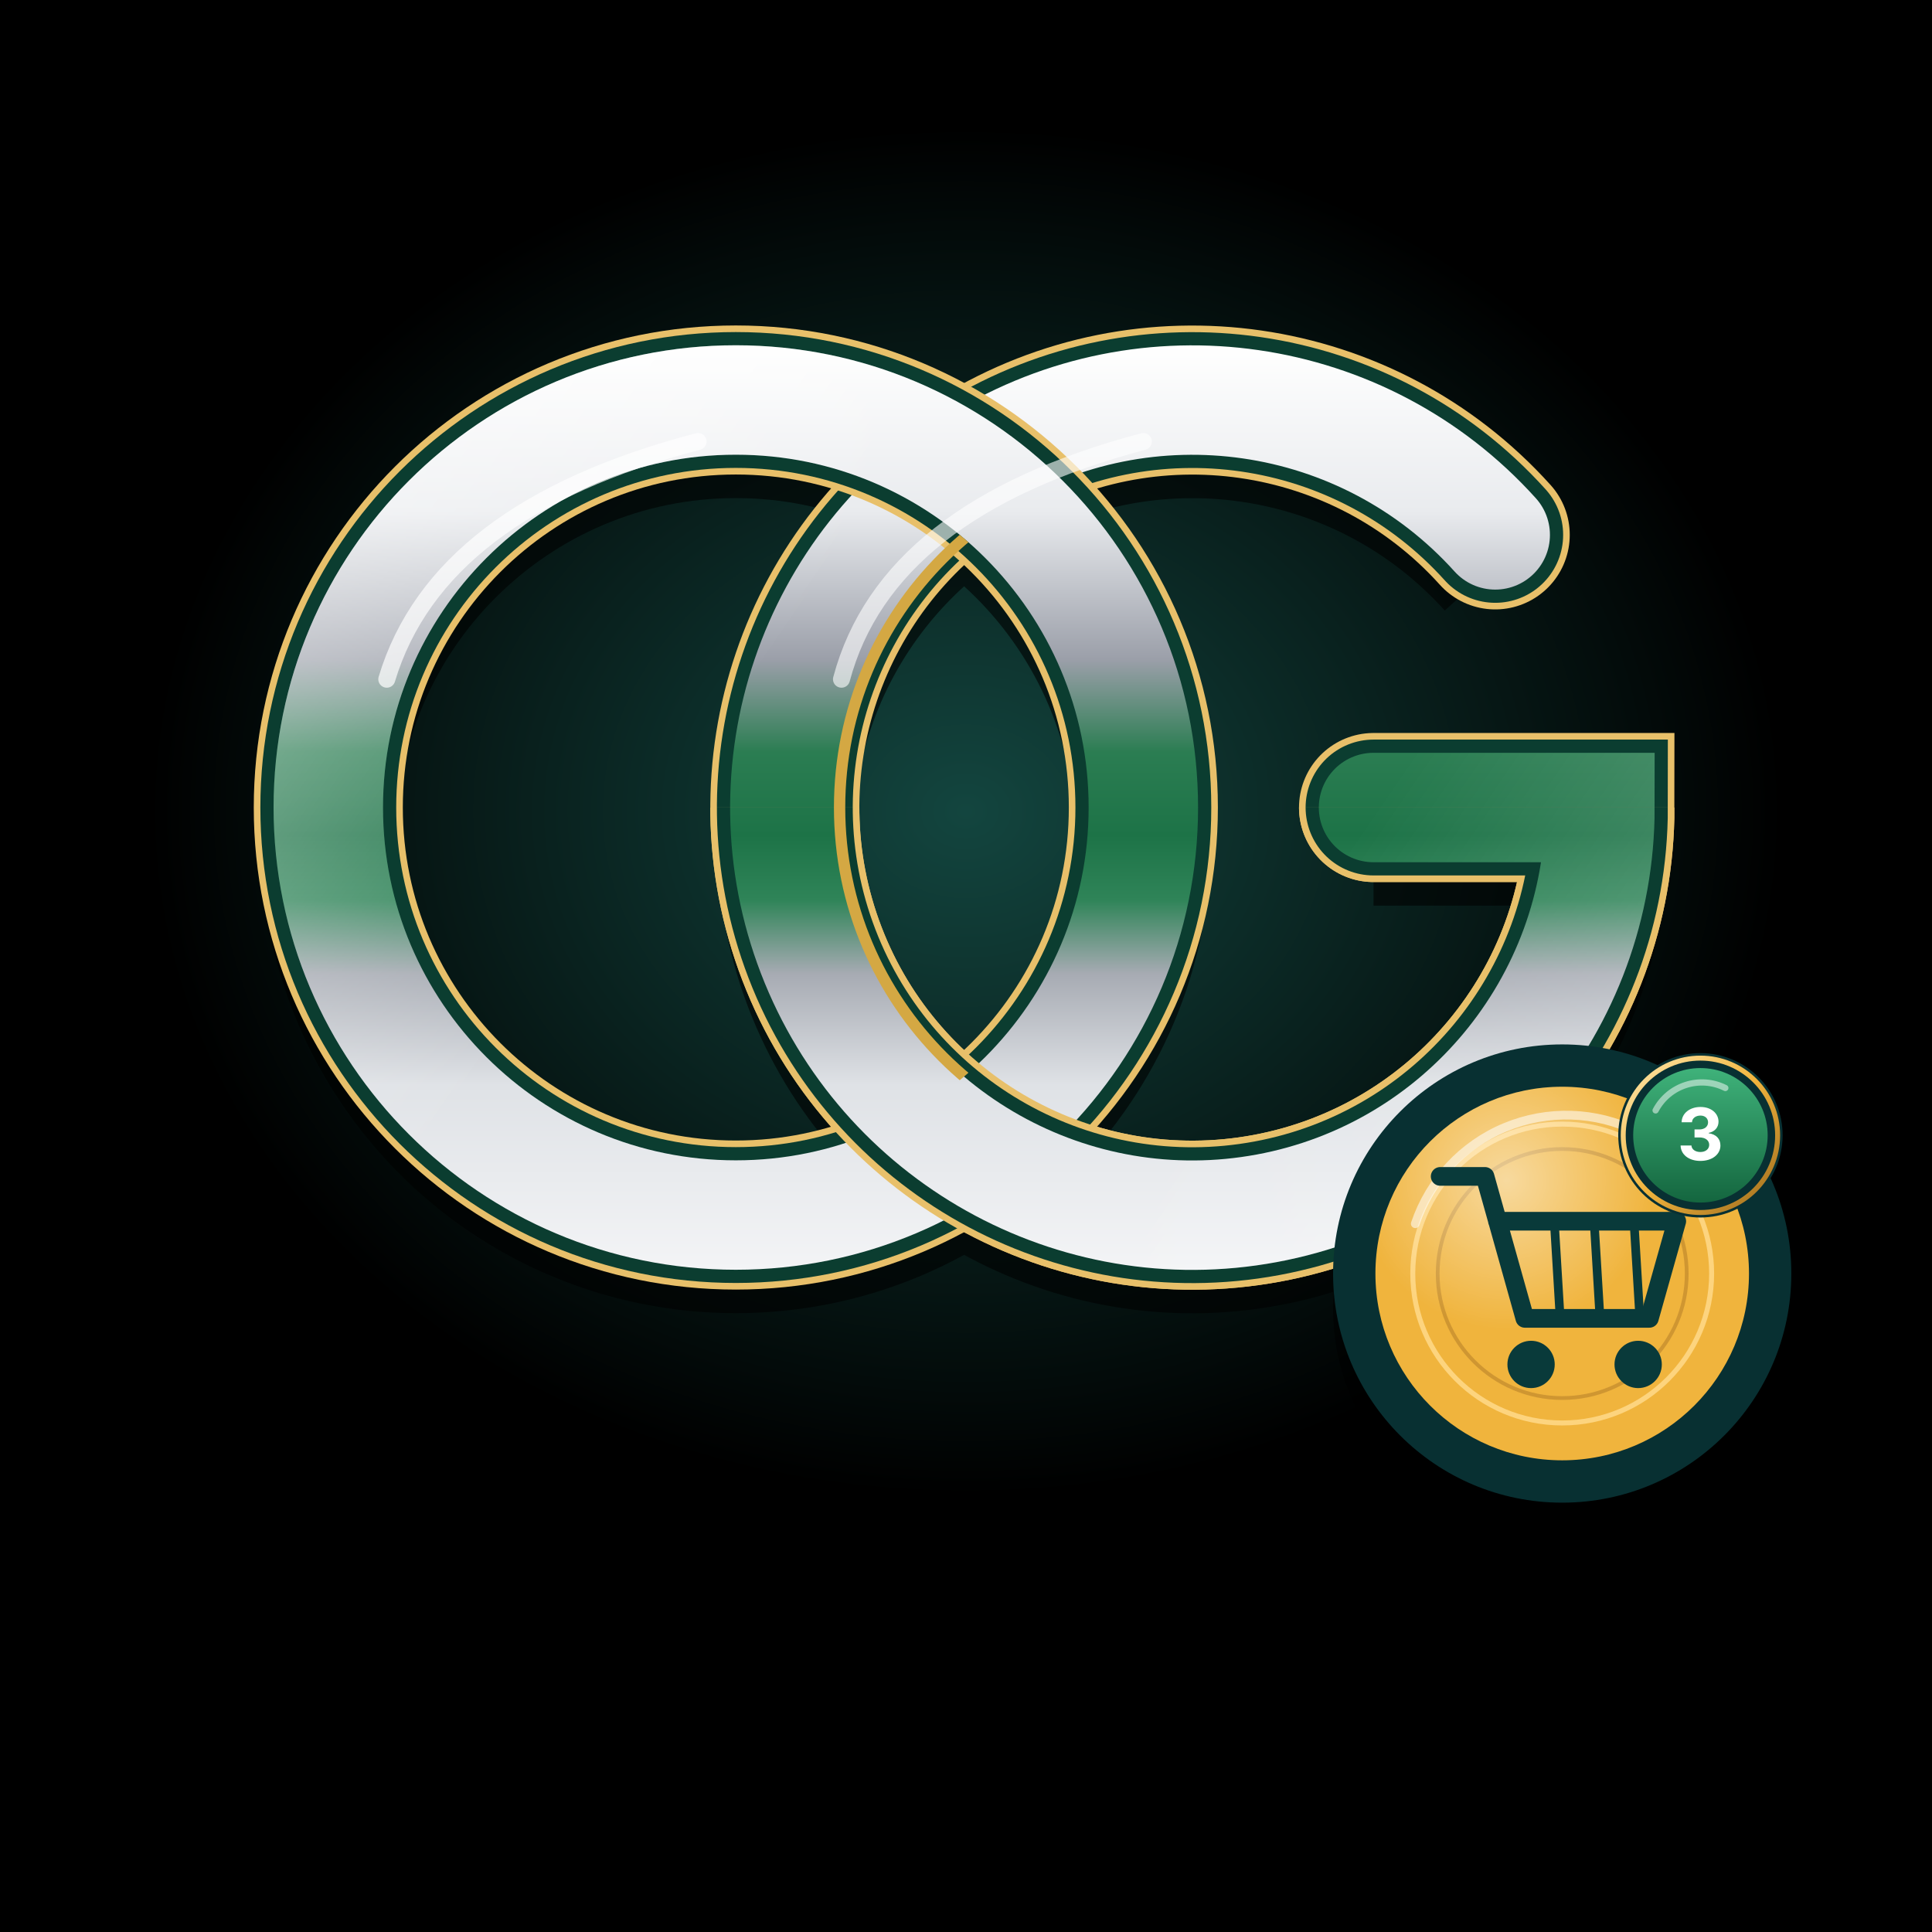
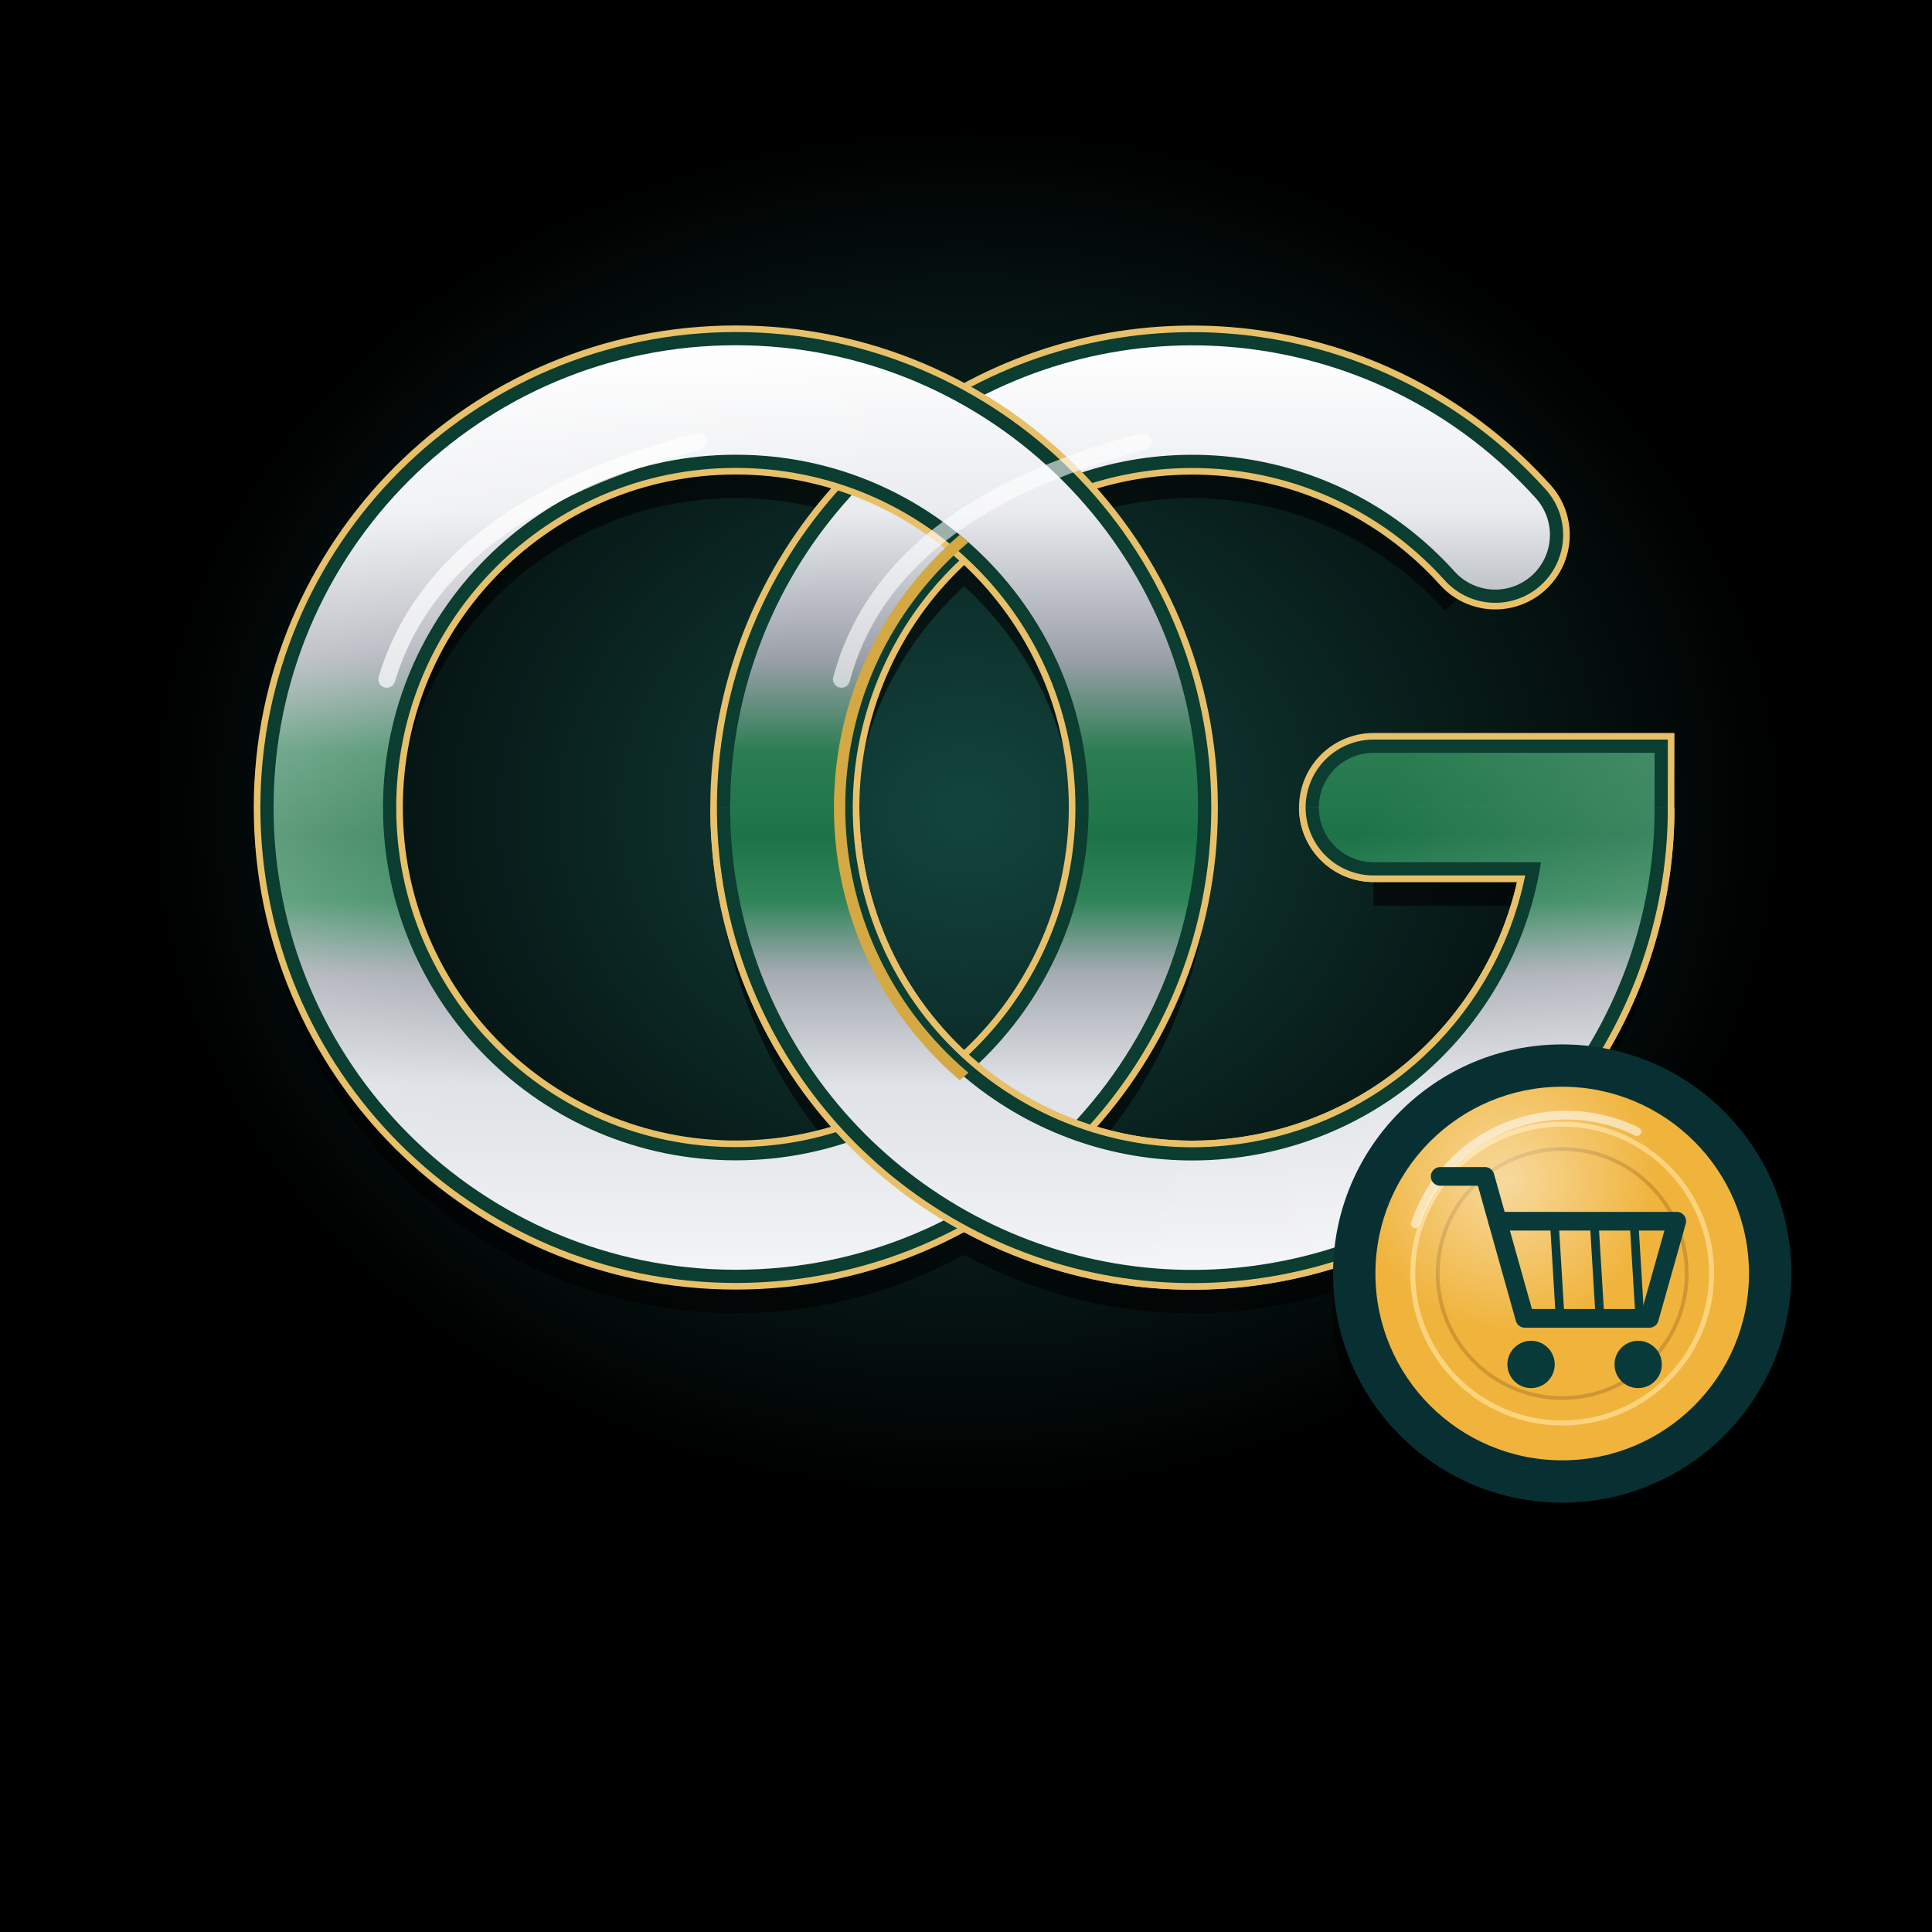
<svg xmlns="http://www.w3.org/2000/svg" xmlns:xlink="http://www.w3.org/1999/xlink" viewBox="0 0 1024 1024" width="4096" height="4096">
  <defs>
    <linearGradient id="bg" x1="0" y1="0" x2="0" y2="1">
      <stop offset="0" stop-color="#0b3a3c" />
      <stop offset="1" stop-color="#062022" />
    </linearGradient>
    <radialGradient id="bgr" cx="0.5" cy="0.44" r="0.75">
      <stop offset="0" stop-color="#16675f" />
      <stop offset=".5" stop-color="#0a383a" />
      <stop offset="1" stop-color="#031a1c" />
    </radialGradient>
    <radialGradient id="halo" cx=".5" cy=".5" r=".5">
      <stop offset="0" stop-color="#2a9a8c" stop-opacity=".45" />
      <stop offset="1" stop-color="#2a9a8c" stop-opacity="0" />
    </radialGradient>
    <linearGradient id="metal" gradientUnits="userSpaceOnUse" x1="0" y1="265" x2="0" y2="755">
      <stop offset="0" stop-color="#ffffff" />
      <stop offset=".18" stop-color="#e9ebee" />
      <stop offset=".34" stop-color="#9b9fa9" />
      <stop offset=".44" stop-color="#2b7d52" />
      <stop offset=".53" stop-color="#1d7347" />
      <stop offset=".6" stop-color="#2f8458" />
      <stop offset=".68" stop-color="#a7abb3" />
      <stop offset=".8" stop-color="#dfe2e6" />
      <stop offset="1" stop-color="#f3f4f6" />
    </linearGradient>
    <linearGradient id="gold" x1="0" y1="0" x2="0" y2="1">
      <stop offset="0" stop-color="#ffeca8" />
      <stop offset=".35" stop-color="#e2b856" />
      <stop offset=".7" stop-color="#b0822c" />
      <stop offset="1" stop-color="#e8c468" />
    </linearGradient>
    <linearGradient id="goldtxt" gradientUnits="userSpaceOnUse" x1="0" y1="0" x2="0" y2="1">
      <stop offset="0" stop-color="#ffeca8" />
      <stop offset=".4" stop-color="#e2b856" />
      <stop offset=".75" stop-color="#b0822c" />
      <stop offset="1" stop-color="#e8c468" />
    </linearGradient>
    <linearGradient id="dot" x1="0" y1="0" x2="0" y2="1">
      <stop offset="0" stop-color="#fff" />
      <stop offset="1" stop-color="#cdd6d6" />
    </linearGradient>
    <linearGradient id="sheen" gradientUnits="userSpaceOnUse" x1="150" y1="260" x2="880" y2="760">
      <stop offset="0" stop-color="#fff" stop-opacity=".55" />
      <stop offset=".35" stop-color="#fff" stop-opacity="0" />
      <stop offset=".7" stop-color="#fff" stop-opacity="0" />
      <stop offset="1" stop-color="#fff" stop-opacity=".28" />
    </linearGradient>
    <linearGradient id="rim" x1="0" y1="0" x2="1" y2="1">
      <stop offset="0" stop-color="#FFE9B0" />
      <stop offset=".5" stop-color="#F0B43D" />
      <stop offset="1" stop-color="#9C6A1C" />
    </linearGradient>
    <linearGradient id="emer" x1="0" y1="0" x2="0" y2="1">
      <stop offset="0" stop-color="#3FB27A" />
      <stop offset="1" stop-color="#14663F" />
    </linearGradient>
    <radialGradient id="vig" cx=".5" cy=".46" r=".75">
      <stop offset=".55" stop-color="#000" stop-opacity="0" />
      <stop offset="1" stop-color="#000" stop-opacity=".5" />
    </radialGradient>
    <linearGradient id="beam" x1="0" y1="0" x2="0" y2="1">
      <stop offset="0" stop-color="#bff3e6" stop-opacity=".055" />
      <stop offset="1" stop-color="#bff3e6" stop-opacity="0" />
    </linearGradient>
    <radialGradient id="cgloss" cx=".35" cy=".25" r=".8">
      <stop offset="0" stop-color="#fff" stop-opacity=".5" />
      <stop offset=".5" stop-color="#fff" stop-opacity="0" />
    </radialGradient>
    <clipPath id="lowerhalf">
      <rect x="0" y="510" width="1024" height="400" />
    </clipPath>
    <clipPath id="ohole">
      <circle cx="390" cy="510" r="187" />
    </clipPath>
    <g id="ogmark">
      <g opacity=".6" transform="translate(0 16)">
        <circle cx="390" cy="510" r="216" fill="none" stroke="#000" stroke-width="72" />
        <path d="M792.5 365.5 A216 216 0 1 0 848 510 L728 510" fill="none" stroke="#000" stroke-width="72" />
      </g>
      <g opacity=".4">
        <circle cx="390" cy="510" r="216" fill="none" stroke="#e2ba60" stroke-width="76" />
        <path d="M792.5 365.5 A216 216 0 1 0 848 510 L728 510" fill="none" stroke="#e2ba60" stroke-width="76" />
      </g>
      <path d="M792.5 365.5 A216 216 0 1 0 848 510 L728 510" fill="none" stroke="#E8C06A" stroke-width="79" stroke-linecap="round" />
      <path d="M792.5 365.5 A216 216 0 1 0 848 510 L728 510" fill="none" stroke="#0b3d30" stroke-width="72" stroke-linecap="round" />
      <path d="M792.5 365.5 A216 216 0 1 0 848 510 L728 510" fill="none" stroke="url(#metal)" stroke-width="58" stroke-linecap="round" />
      <path d="M792.5 365.5 A216 216 0 1 0 848 510 L728 510" fill="none" stroke="url(#sheen)" stroke-width="58" stroke-linecap="round" />
      <circle cx="390" cy="510" r="216" fill="none" stroke="#E8C06A" stroke-width="79" />
      <circle cx="390" cy="510" r="216" fill="none" stroke="#0b3d30" stroke-width="72" />
      <circle cx="390" cy="510" r="216" fill="none" stroke="url(#metal)" stroke-width="58" />
      <circle cx="390" cy="510" r="216" fill="none" stroke="url(#sheen)" stroke-width="58" />
      <g clip-path="url(#lowerhalf)">
        <path d="M792.5 365.5 A216 216 0 1 0 848 510 L728 510" fill="none" stroke="#E8C06A" stroke-width="79" stroke-linecap="round" />
        <path d="M792.5 365.5 A216 216 0 1 0 848 510 L728 510" fill="none" stroke="#0b3d30" stroke-width="72" stroke-linecap="round" />
        <path d="M792.5 365.5 A216 216 0 1 0 848 510 L728 510" fill="none" stroke="url(#metal)" stroke-width="58" stroke-linecap="round" />
        <path d="M792.5 365.5 A216 216 0 1 0 848 510 L728 510" fill="none" stroke="url(#sheen)" stroke-width="58" stroke-linecap="round" />
      </g>
      <g clip-path="url(#ohole)">
        <circle cx="632" cy="510" r="187" fill="none" stroke="#d4a843" stroke-width="6" />
      </g>
      <path d="M205 442 Q232 352 370 316" fill="none" stroke="#fff" stroke-opacity=".7" stroke-width="9" stroke-linecap="round" />
      <path d="M446 442 Q470 352 606 316" fill="none" stroke="#fff" stroke-opacity=".6" stroke-width="9" stroke-linecap="round" />
    </g>
    <g id="cart">
      <circle r="184" fill="#000" opacity=".55" transform="translate(0 28)" />
      <circle r="184" fill="#083032" />
      <circle r="150" fill="#F0B43D" />
      <circle r="120" fill="none" stroke="#FFD98A" stroke-opacity=".85" stroke-width="4" />
      <circle r="100" fill="none" stroke="#B9822A" stroke-opacity=".6" stroke-width="3" />
      <circle r="150" fill="url(#cgloss)" />
      <path d="M-118 -40 A128 128 0 0 1 60 -114" fill="none" stroke="#fff" stroke-opacity=".55" stroke-width="7" stroke-linecap="round" />
      <g fill="none" stroke="#093a3a" stroke-linecap="round" stroke-linejoin="round">
        <polyline points="-98,-78 -62,-78 -30,36 70,36 92,-42 -52,-42" stroke-width="15" />
        <g stroke-width="7">
          <line x1="-6" y1="-36" x2="-2" y2="30" />
          <line x1="26" y1="-36" x2="30" y2="30" />
          <line x1="58" y1="-36" x2="62" y2="30" />
        </g>
      </g>
      <circle cx="-25" cy="73" r="19" fill="#093a3a" />
      <circle cx="61" cy="73" r="19" fill="#093a3a" />
-       <g transform="translate(111 -111)">
-         <circle r="66" fill="#083032" />
-         <circle r="62" fill="none" stroke="url(#rim)" stroke-width="4" />
-         <circle r="54" fill="url(#emer)" />
-         <path d="M-36 -20 A42 42 0 0 1 20 -38" fill="none" stroke="#fff" stroke-opacity=".5" stroke-width="5" stroke-linecap="round" />
-         <text y="20" text-anchor="middle" font-family="Inter, Arial, sans-serif" font-weight="700" font-size="58" fill="#fff">3</text>
-       </g>
    </g>
  </defs>
  <rect width="1024" height="1024" fill="url(#bgr)" />
  <polygon points="380,0 644,0 900,1024 124,1024" fill="url(#beam)" />
  <circle cx="512" cy="450" r="375" fill="none" stroke="#d6ac54" stroke-opacity="0.2" stroke-width="1.2" />
  <circle cx="512" cy="450" r="462" fill="none" stroke="#d6ac54" stroke-opacity="0.15" stroke-width="1.2" />
  <circle cx="512" cy="450" r="550" fill="none" stroke="#d6ac54" stroke-opacity="0.1" stroke-width="1.2" />
  <circle cx="512" cy="450" r="650" fill="none" stroke="#d6ac54" stroke-opacity="0.07" stroke-width="1.2" />
  <circle cx="1032" cy="488" r="1.9" fill="#f0cd78" opacity="0.47" />
  <circle cx="-87" cy="593" r="3.0" fill="#f0cd78" opacity="0.52" />
  <circle cx="192" cy="904" r="3.3" fill="#f0cd78" opacity="0.53" />
  <circle cx="145" cy="956" r="3.6" fill="#f0cd78" opacity="0.48" />
  <circle cx="1169" cy="349" r="2.7" fill="#f0cd78" opacity="0.41" />
  <circle cx="825" cy="988" r="3.8" fill="#f0cd78" opacity="0.39" />
  <circle cx="301" cy="-92" r="3.2" fill="#f0cd78" opacity="0.27" />
  <circle cx="612" cy="-74" r="3.1" fill="#f0cd78" opacity="0.37" />
  <circle cx="83" cy="29" r="3.0" fill="#f0cd78" opacity="0.49" />
  <circle cx="892" cy="517" r="2.4" fill="#f0cd78" opacity="0.46" />
  <circle cx="623" cy="1009" r="3.0" fill="#f0cd78" opacity="0.22" />
  <circle cx="109" cy="523" r="1.4" fill="#f0cd78" opacity="0.25" />
  <circle cx="351" cy="809" r="1.7" fill="#f0cd78" opacity="0.21" />
  <circle cx="60" cy="551" r="2.9" fill="#f0cd78" opacity="0.44" />
  <circle cx="562" cy="1094" r="1.2" fill="#f0cd78" opacity="0.36" />
  <circle cx="428" cy="916" r="1.5" fill="#f0cd78" opacity="0.53" />
  <circle cx="272" cy="694" r="2.9" fill="#f0cd78" opacity="0.24" />
  <circle cx="81" cy="325" r="2.8" fill="#f0cd78" opacity="0.58" />
  <circle cx="710" cy="16" r="3.5" fill="#f0cd78" opacity="0.46" />
  <circle cx="253" cy="728" r="2.9" fill="#f0cd78" opacity="0.43" />
  <circle cx="1156" cy="270" r="2.9" fill="#f0cd78" opacity="0.34" />
  <circle cx="770" cy="244" r="1.5" fill="#f0cd78" opacity="0.43" />
  <circle cx="227" cy="199" r="3.0" fill="#f0cd78" opacity="0.56" />
  <circle cx="170" cy="789" r="1.8" fill="#f0cd78" opacity="0.32" />
  <circle cx="968" cy="369" r="3.9" fill="#f0cd78" opacity="0.57" />
  <circle cx="165" cy="212" r="3.9" fill="#f0cd78" opacity="0.40" />
  <circle cx="131" cy="674" r="4.0" fill="#f0cd78" opacity="0.40" />
  <circle cx="400" cy="934" r="1.5" fill="#f0cd78" opacity="0.45" />
  <circle cx="107" cy="601" r="3.4" fill="#f0cd78" opacity="0.53" />
  <circle cx="1027" cy="493" r="2.0" fill="#f0cd78" opacity="0.57" />
  <circle cx="594" cy="42" r="1.9" fill="#f0cd78" opacity="0.26" />
  <circle cx="943" cy="418" r="2.9" fill="#f0cd78" opacity="0.39" />
  <circle cx="179" cy="23" r="3.3" fill="#f0cd78" opacity="0.25" />
  <circle cx="539" cy="16" r="2.7" fill="#f0cd78" opacity="0.33" />
  <circle cx="363" cy="943" r="2.5" fill="#f0cd78" opacity="0.34" />
  <circle cx="494" cy="-86" r="1.3" fill="#f0cd78" opacity="0.30" />
  <circle cx="-113" cy="630" r="3.7" fill="#f0cd78" opacity="0.42" />
  <circle cx="1112" cy="505" r="2.4" fill="#f0cd78" opacity="0.43" />
  <circle cx="368" cy="-82" r="2.5" fill="#f0cd78" opacity="0.56" />
  <circle cx="161" cy="758" r="3.6" fill="#f0cd78" opacity="0.28" />
  <rect width="1024" height="1024" fill="url(#vig)" />
  <rect width="1024" height="1024" />
  <ellipse cx="512" cy="430" rx="440" ry="360" fill="url(#halo)" />
  <g transform="translate(512 428) translate(-512 -510)">
    <use href="#ogmark" xlink:href="#ogmark" />
  </g>
  <g transform="translate(828 675) scale(.66)">
    <use href="#cart" xlink:href="#cart" />
  </g>
</svg>
